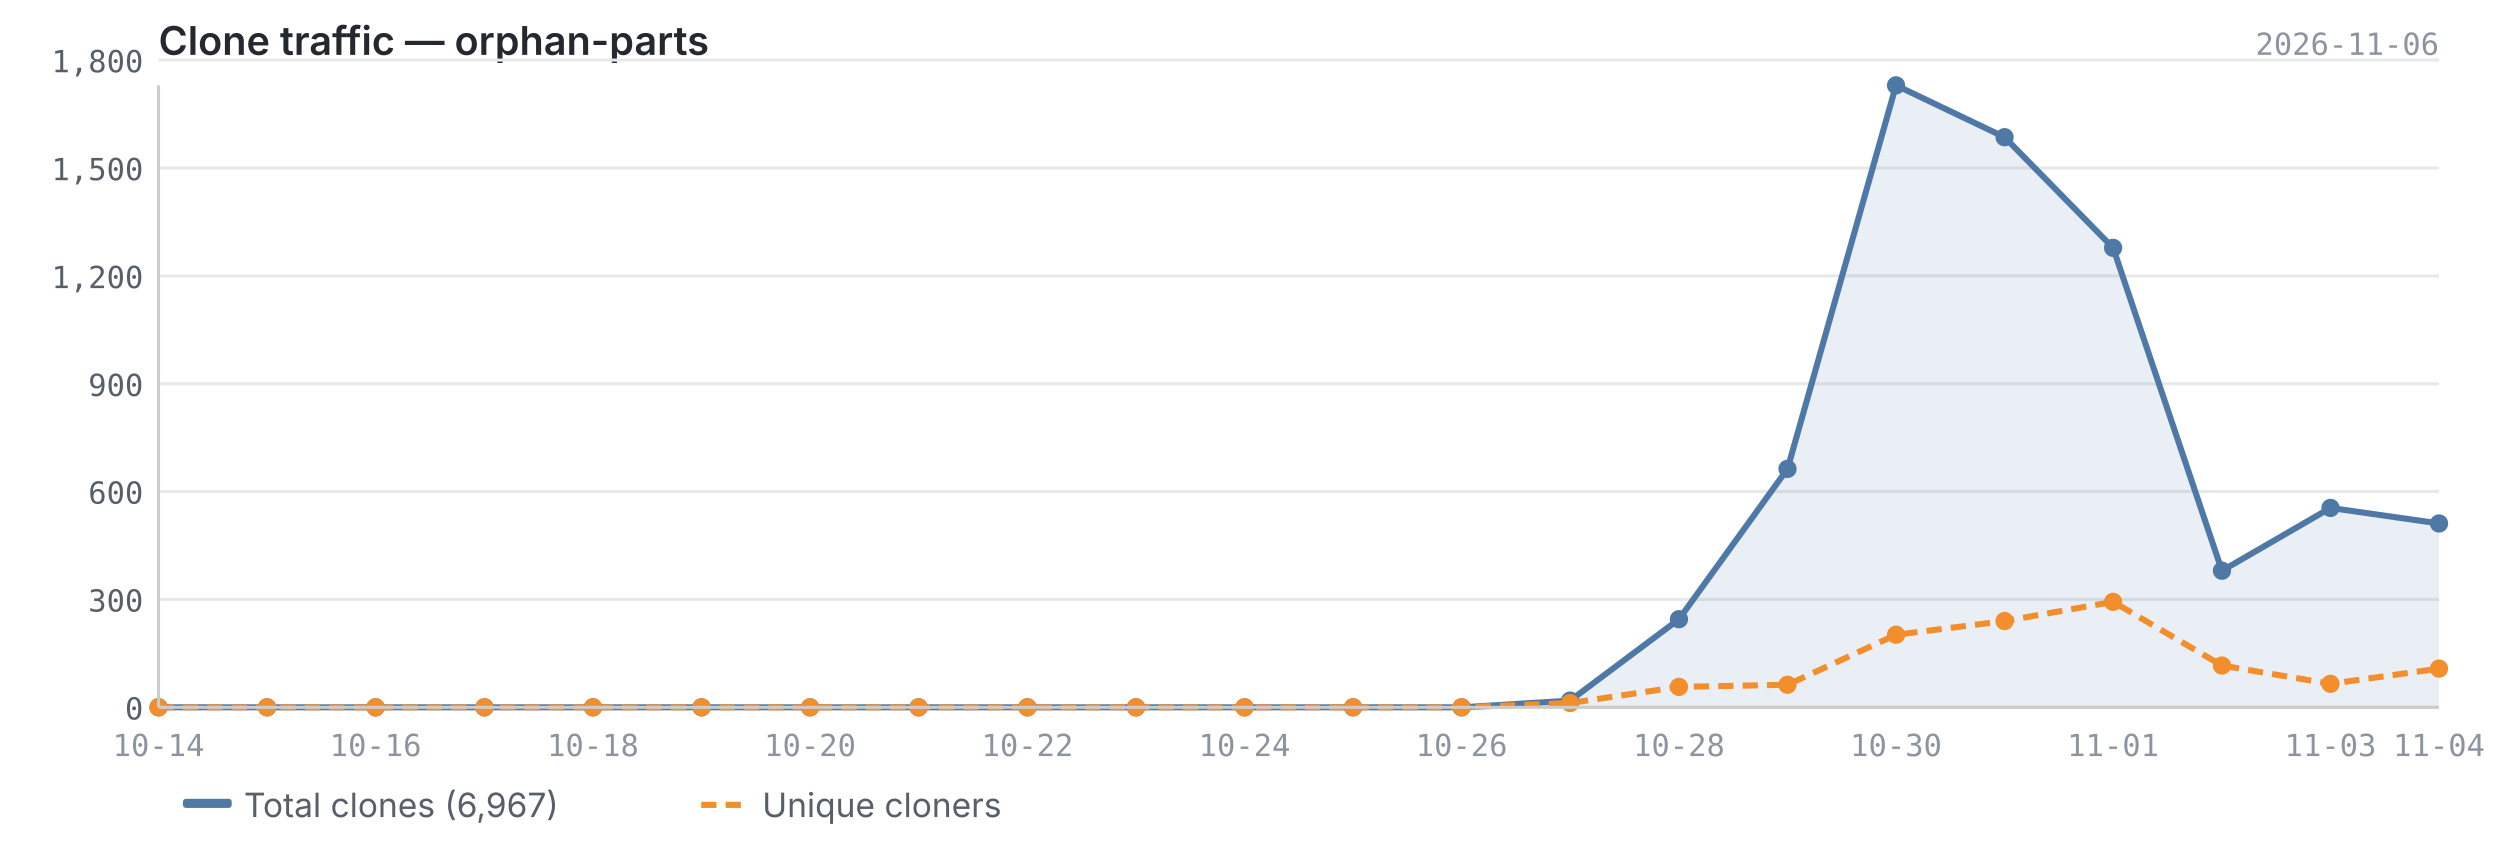
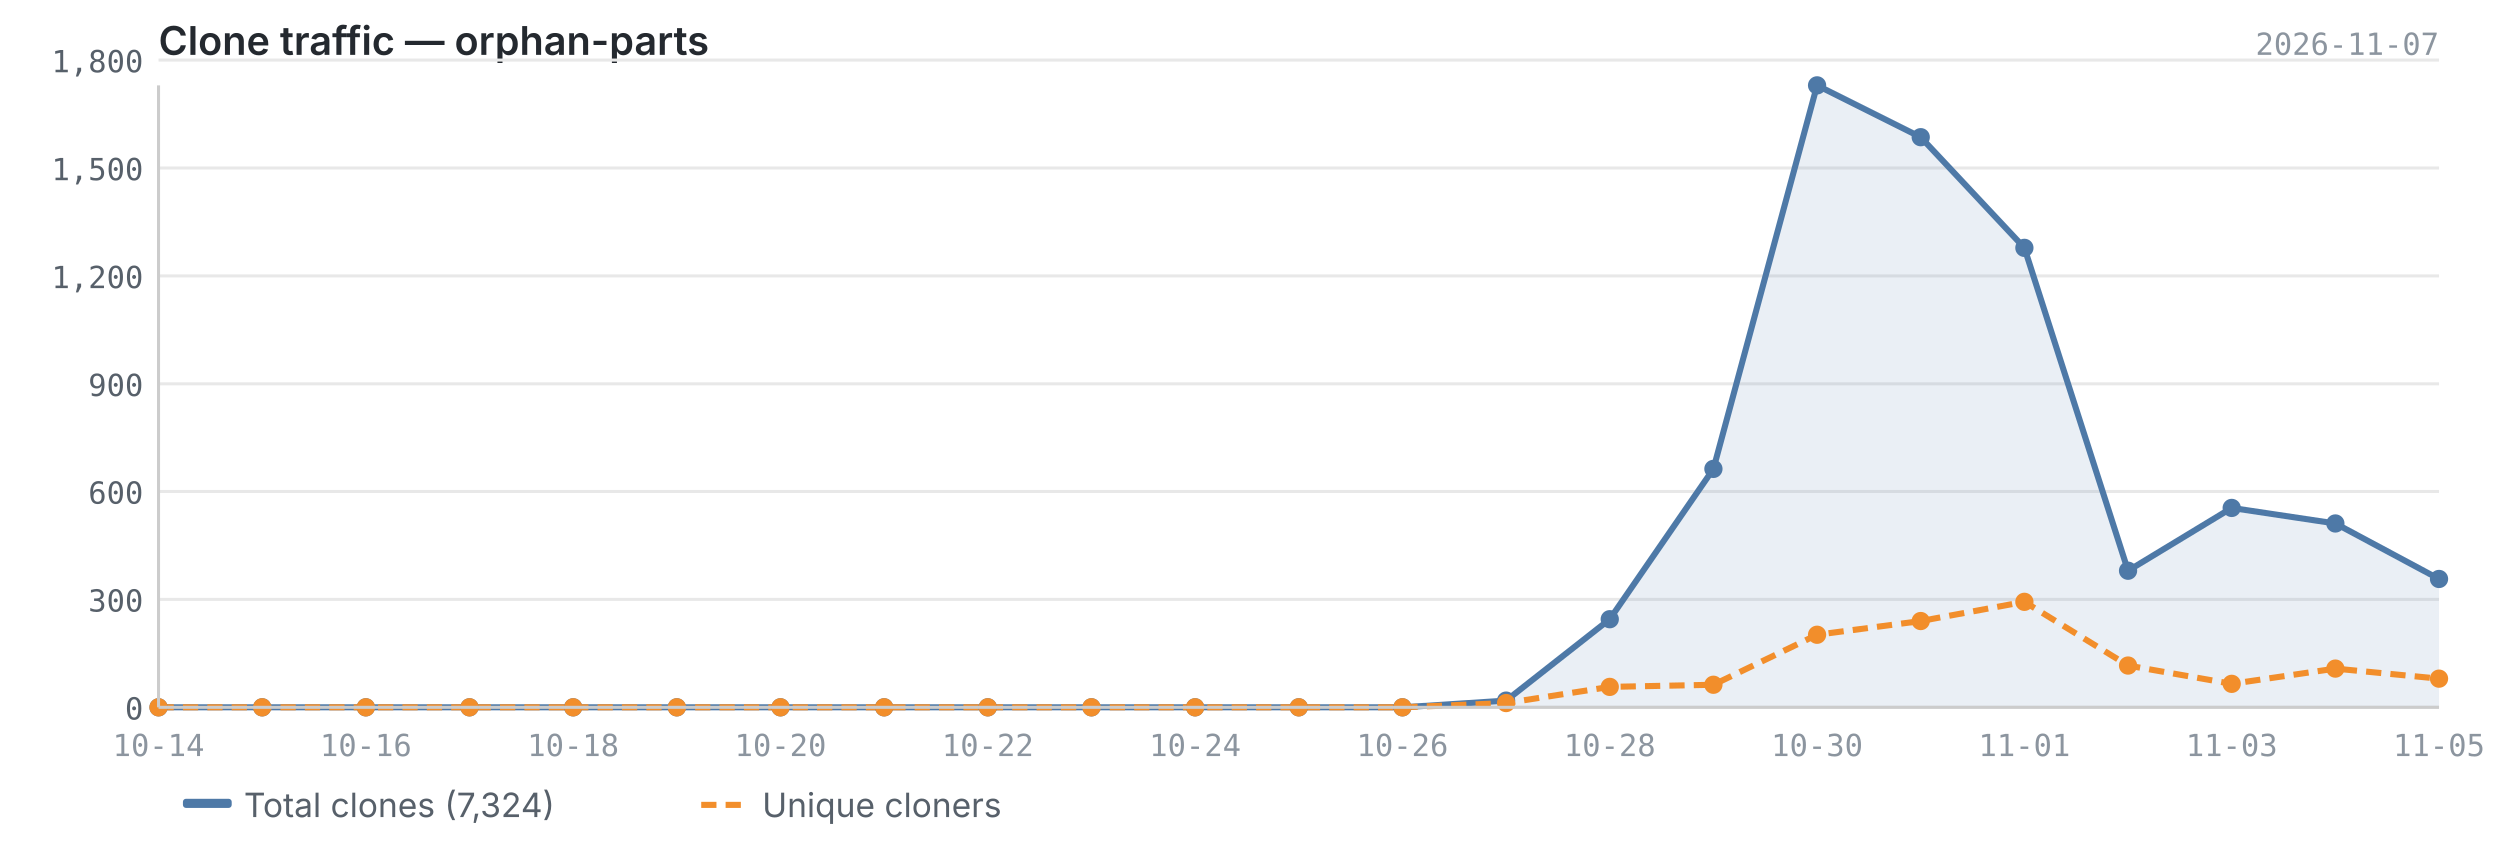
<svg xmlns="http://www.w3.org/2000/svg" viewBox="0 0 820 280" width="820" height="280">
  <text x="52" y="18" font-size="13" font-weight="600" fill="#24292f" font-family="-apple-system, BlinkMacSystemFont, 'Segoe UI', sans-serif">Clone traffic — orphan-parts</text>
-   <text x="800" y="18" font-size="10" fill="#8c959f" font-family="ui-monospace, SFMono-Regular, 'SF Mono', Menlo, monospace" text-anchor="end">2026-11-06</text>
+   <text x="800" y="18" font-size="10" fill="#8c959f" font-family="ui-monospace, SFMono-Regular, 'SF Mono', Menlo, monospace" text-anchor="end">2026-11-07</text>
  <line x1="52" y1="232.0" x2="800" y2="232.0" stroke="#e8e8e8" stroke-width="1" />
  <line x1="52" y1="196.6" x2="800" y2="196.6" stroke="#e8e8e8" stroke-width="1" />
  <line x1="52" y1="161.2" x2="800" y2="161.2" stroke="#e8e8e8" stroke-width="1" />
  <line x1="52" y1="125.9" x2="800" y2="125.9" stroke="#e8e8e8" stroke-width="1" />
  <line x1="52" y1="90.5" x2="800" y2="90.5" stroke="#e8e8e8" stroke-width="1" />
  <line x1="52" y1="55.1" x2="800" y2="55.1" stroke="#e8e8e8" stroke-width="1" />
  <line x1="52" y1="19.7" x2="800" y2="19.7" stroke="#e8e8e8" stroke-width="1" />
-   <path d="M52.0,232.0 L52.0,232.0 L87.6,232.0 L123.2,232.0 L158.9,232.0 L194.5,232.0 L230.1,232.0 L265.7,232.0 L301.3,232.0 L337.0,232.0 L372.6,232.0 L408.2,232.0 L443.8,232.0 L479.4,232.0 L515.0,229.8 L550.7,203.1 L586.3,153.8 L621.9,28.0 L657.5,45.0 L693.1,81.3 L728.8,187.2 L764.4,166.6 L800.0,171.7 L800.0,232.0 L52.0,232.0Z" fill="#4e79a7" opacity="0.12" />
-   <polyline points="52.0,232.0 87.6,232.0 123.2,232.0 158.9,232.0 194.5,232.0 230.1,232.0 265.7,232.0 301.3,232.0 337.0,232.0 372.6,232.0 408.2,232.0 443.8,232.0 479.4,232.0 515.0,229.8 550.7,203.1 586.3,153.8 621.9,28.0 657.5,45.0 693.1,81.3 728.8,187.2 764.4,166.6 800.0,171.7" fill="none" stroke="#4e79a7" stroke-width="2" stroke-linejoin="round" />
-   <polyline points="52.0,232.0 87.6,232.0 123.2,232.0 158.9,232.0 194.5,232.0 230.1,232.0 265.7,232.0 301.3,232.0 337.0,232.0 372.6,232.0 408.2,232.0 443.8,232.0 479.4,232.0 515.0,230.6 550.7,225.3 586.3,224.6 621.9,208.2 657.5,203.7 693.1,197.4 728.8,218.3 764.4,224.3 800.0,219.3" fill="none" stroke="#f28e2b" stroke-width="2" stroke-linejoin="round" stroke-dasharray="5,3" />
+   <path d="M52.0,232.0 L52.0,232.0 L86.0,232.0 L120.0,232.0 L154.0,232.0 L188.0,232.0 L222.0,232.0 L256.0,232.0 L290.0,232.0 L324.0,232.0 L358.0,232.0 L392.0,232.0 L426.0,232.0 L460.0,232.0 L494.0,229.8 L528.0,203.1 L562.0,153.8 L596.0,28.0 L630.0,45.0 L664.0,81.3 L698.0,187.2 L732.0,166.6 L766.0,171.7 L800.0,189.9 L800.0,232.0 L52.0,232.0Z" fill="#4e79a7" opacity="0.12" />
+   <polyline points="52.0,232.0 86.0,232.0 120.0,232.0 154.0,232.0 188.0,232.0 222.0,232.0 256.0,232.0 290.0,232.0 324.0,232.0 358.0,232.0 392.0,232.0 426.0,232.0 460.0,232.0 494.0,229.8 528.0,203.1 562.0,153.8 596.0,28.0 630.0,45.0 664.0,81.3 698.0,187.2 732.0,166.6 766.0,171.7 800.0,189.9" fill="none" stroke="#4e79a7" stroke-width="2" stroke-linejoin="round" />
+   <polyline points="52.0,232.0 86.0,232.0 120.0,232.0 154.0,232.0 188.0,232.0 222.0,232.0 256.0,232.0 290.0,232.0 324.0,232.0 358.0,232.0 392.0,232.0 426.0,232.0 460.0,232.0 494.0,230.6 528.0,225.3 562.0,224.6 596.0,208.2 630.0,203.7 664.0,197.4 698.0,218.3 732.0,224.3 766.0,219.3 800.0,222.6" fill="none" stroke="#f28e2b" stroke-width="2" stroke-linejoin="round" stroke-dasharray="5,3" />
  <circle cx="52.0" cy="232.0" r="3" fill="#4e79a7" />
-   <circle cx="87.6" cy="232.0" r="3" fill="#4e79a7" />
-   <circle cx="123.2" cy="232.0" r="3" fill="#4e79a7" />
-   <circle cx="158.9" cy="232.0" r="3" fill="#4e79a7" />
-   <circle cx="194.5" cy="232.0" r="3" fill="#4e79a7" />
-   <circle cx="230.1" cy="232.0" r="3" fill="#4e79a7" />
-   <circle cx="265.7" cy="232.0" r="3" fill="#4e79a7" />
-   <circle cx="301.3" cy="232.0" r="3" fill="#4e79a7" />
-   <circle cx="337.0" cy="232.0" r="3" fill="#4e79a7" />
-   <circle cx="372.6" cy="232.0" r="3" fill="#4e79a7" />
-   <circle cx="408.2" cy="232.0" r="3" fill="#4e79a7" />
-   <circle cx="443.8" cy="232.0" r="3" fill="#4e79a7" />
-   <circle cx="479.4" cy="232.0" r="3" fill="#4e79a7" />
-   <circle cx="515.0" cy="229.8" r="3" fill="#4e79a7" />
-   <circle cx="550.7" cy="203.1" r="3" fill="#4e79a7" />
-   <circle cx="586.3" cy="153.8" r="3" fill="#4e79a7" />
-   <circle cx="621.9" cy="28.0" r="3" fill="#4e79a7" />
-   <circle cx="657.5" cy="45.0" r="3" fill="#4e79a7" />
-   <circle cx="693.1" cy="81.3" r="3" fill="#4e79a7" />
-   <circle cx="728.8" cy="187.2" r="3" fill="#4e79a7" />
-   <circle cx="764.4" cy="166.6" r="3" fill="#4e79a7" />
-   <circle cx="800.0" cy="171.7" r="3" fill="#4e79a7" />
+   <circle cx="86.0" cy="232.0" r="3" fill="#4e79a7" />
+   <circle cx="120.0" cy="232.0" r="3" fill="#4e79a7" />
+   <circle cx="154.0" cy="232.0" r="3" fill="#4e79a7" />
+   <circle cx="188.0" cy="232.0" r="3" fill="#4e79a7" />
+   <circle cx="222.0" cy="232.0" r="3" fill="#4e79a7" />
+   <circle cx="256.0" cy="232.0" r="3" fill="#4e79a7" />
+   <circle cx="290.0" cy="232.0" r="3" fill="#4e79a7" />
+   <circle cx="324.0" cy="232.0" r="3" fill="#4e79a7" />
+   <circle cx="358.0" cy="232.0" r="3" fill="#4e79a7" />
+   <circle cx="392.0" cy="232.0" r="3" fill="#4e79a7" />
+   <circle cx="426.0" cy="232.0" r="3" fill="#4e79a7" />
+   <circle cx="460.0" cy="232.0" r="3" fill="#4e79a7" />
+   <circle cx="494.0" cy="229.8" r="3" fill="#4e79a7" />
+   <circle cx="528.0" cy="203.1" r="3" fill="#4e79a7" />
+   <circle cx="562.0" cy="153.8" r="3" fill="#4e79a7" />
+   <circle cx="596.0" cy="28.0" r="3" fill="#4e79a7" />
+   <circle cx="630.0" cy="45.0" r="3" fill="#4e79a7" />
+   <circle cx="664.0" cy="81.3" r="3" fill="#4e79a7" />
+   <circle cx="698.0" cy="187.2" r="3" fill="#4e79a7" />
+   <circle cx="732.0" cy="166.6" r="3" fill="#4e79a7" />
+   <circle cx="766.0" cy="171.7" r="3" fill="#4e79a7" />
+   <circle cx="800.0" cy="189.9" r="3" fill="#4e79a7" />
  <circle cx="52.0" cy="232.0" r="3" fill="#f28e2b" />
-   <circle cx="87.6" cy="232.0" r="3" fill="#f28e2b" />
-   <circle cx="123.2" cy="232.0" r="3" fill="#f28e2b" />
-   <circle cx="158.9" cy="232.0" r="3" fill="#f28e2b" />
-   <circle cx="194.5" cy="232.0" r="3" fill="#f28e2b" />
-   <circle cx="230.1" cy="232.0" r="3" fill="#f28e2b" />
-   <circle cx="265.7" cy="232.0" r="3" fill="#f28e2b" />
-   <circle cx="301.3" cy="232.0" r="3" fill="#f28e2b" />
-   <circle cx="337.0" cy="232.0" r="3" fill="#f28e2b" />
-   <circle cx="372.6" cy="232.0" r="3" fill="#f28e2b" />
-   <circle cx="408.2" cy="232.0" r="3" fill="#f28e2b" />
-   <circle cx="443.8" cy="232.0" r="3" fill="#f28e2b" />
-   <circle cx="479.4" cy="232.0" r="3" fill="#f28e2b" />
-   <circle cx="515.0" cy="230.6" r="3" fill="#f28e2b" />
-   <circle cx="550.7" cy="225.3" r="3" fill="#f28e2b" />
-   <circle cx="586.3" cy="224.6" r="3" fill="#f28e2b" />
-   <circle cx="621.9" cy="208.2" r="3" fill="#f28e2b" />
-   <circle cx="657.5" cy="203.7" r="3" fill="#f28e2b" />
-   <circle cx="693.1" cy="197.4" r="3" fill="#f28e2b" />
-   <circle cx="728.8" cy="218.3" r="3" fill="#f28e2b" />
-   <circle cx="764.4" cy="224.3" r="3" fill="#f28e2b" />
-   <circle cx="800.0" cy="219.3" r="3" fill="#f28e2b" />
+   <circle cx="86.0" cy="232.0" r="3" fill="#f28e2b" />
+   <circle cx="120.0" cy="232.0" r="3" fill="#f28e2b" />
+   <circle cx="154.0" cy="232.0" r="3" fill="#f28e2b" />
+   <circle cx="188.0" cy="232.0" r="3" fill="#f28e2b" />
+   <circle cx="222.0" cy="232.0" r="3" fill="#f28e2b" />
+   <circle cx="256.0" cy="232.0" r="3" fill="#f28e2b" />
+   <circle cx="290.0" cy="232.0" r="3" fill="#f28e2b" />
+   <circle cx="324.0" cy="232.0" r="3" fill="#f28e2b" />
+   <circle cx="358.0" cy="232.0" r="3" fill="#f28e2b" />
+   <circle cx="392.0" cy="232.0" r="3" fill="#f28e2b" />
+   <circle cx="426.0" cy="232.0" r="3" fill="#f28e2b" />
+   <circle cx="460.0" cy="232.0" r="3" fill="#f28e2b" />
+   <circle cx="494.0" cy="230.6" r="3" fill="#f28e2b" />
+   <circle cx="528.0" cy="225.3" r="3" fill="#f28e2b" />
+   <circle cx="562.0" cy="224.6" r="3" fill="#f28e2b" />
+   <circle cx="596.0" cy="208.2" r="3" fill="#f28e2b" />
+   <circle cx="630.0" cy="203.7" r="3" fill="#f28e2b" />
+   <circle cx="664.0" cy="197.4" r="3" fill="#f28e2b" />
+   <circle cx="698.0" cy="218.3" r="3" fill="#f28e2b" />
+   <circle cx="732.0" cy="224.3" r="3" fill="#f28e2b" />
+   <circle cx="766.0" cy="219.3" r="3" fill="#f28e2b" />
+   <circle cx="800.0" cy="222.6" r="3" fill="#f28e2b" />
  <line x1="52" y1="28" x2="52" y2="232" stroke="#cccccc" stroke-width="1" />
  <line x1="52" y1="232" x2="800" y2="232" stroke="#cccccc" stroke-width="1" />
  <text x="47" y="236.0" text-anchor="end" font-size="10" fill="#57606a" font-family="ui-monospace, SFMono-Regular, 'SF Mono', Menlo, monospace">0</text>
  <text x="47" y="200.6" text-anchor="end" font-size="10" fill="#57606a" font-family="ui-monospace, SFMono-Regular, 'SF Mono', Menlo, monospace">300</text>
  <text x="47" y="165.2" text-anchor="end" font-size="10" fill="#57606a" font-family="ui-monospace, SFMono-Regular, 'SF Mono', Menlo, monospace">600</text>
  <text x="47" y="129.9" text-anchor="end" font-size="10" fill="#57606a" font-family="ui-monospace, SFMono-Regular, 'SF Mono', Menlo, monospace">900</text>
  <text x="47" y="94.5" text-anchor="end" font-size="10" fill="#57606a" font-family="ui-monospace, SFMono-Regular, 'SF Mono', Menlo, monospace">1,200</text>
  <text x="47" y="59.1" text-anchor="end" font-size="10" fill="#57606a" font-family="ui-monospace, SFMono-Regular, 'SF Mono', Menlo, monospace">1,500</text>
  <text x="47" y="23.7" text-anchor="end" font-size="10" fill="#57606a" font-family="ui-monospace, SFMono-Regular, 'SF Mono', Menlo, monospace">1,800</text>
  <text x="52.0" y="248" text-anchor="middle" font-size="10" fill="#8c959f" font-family="ui-monospace, SFMono-Regular, 'SF Mono', Menlo, monospace">10-14</text>
-   <text x="123.2" y="248" text-anchor="middle" font-size="10" fill="#8c959f" font-family="ui-monospace, SFMono-Regular, 'SF Mono', Menlo, monospace">10-16</text>
-   <text x="194.5" y="248" text-anchor="middle" font-size="10" fill="#8c959f" font-family="ui-monospace, SFMono-Regular, 'SF Mono', Menlo, monospace">10-18</text>
-   <text x="265.7" y="248" text-anchor="middle" font-size="10" fill="#8c959f" font-family="ui-monospace, SFMono-Regular, 'SF Mono', Menlo, monospace">10-20</text>
-   <text x="337.0" y="248" text-anchor="middle" font-size="10" fill="#8c959f" font-family="ui-monospace, SFMono-Regular, 'SF Mono', Menlo, monospace">10-22</text>
-   <text x="408.2" y="248" text-anchor="middle" font-size="10" fill="#8c959f" font-family="ui-monospace, SFMono-Regular, 'SF Mono', Menlo, monospace">10-24</text>
-   <text x="479.4" y="248" text-anchor="middle" font-size="10" fill="#8c959f" font-family="ui-monospace, SFMono-Regular, 'SF Mono', Menlo, monospace">10-26</text>
-   <text x="550.7" y="248" text-anchor="middle" font-size="10" fill="#8c959f" font-family="ui-monospace, SFMono-Regular, 'SF Mono', Menlo, monospace">10-28</text>
-   <text x="621.9" y="248" text-anchor="middle" font-size="10" fill="#8c959f" font-family="ui-monospace, SFMono-Regular, 'SF Mono', Menlo, monospace">10-30</text>
-   <text x="693.1" y="248" text-anchor="middle" font-size="10" fill="#8c959f" font-family="ui-monospace, SFMono-Regular, 'SF Mono', Menlo, monospace">11-01</text>
-   <text x="764.4" y="248" text-anchor="middle" font-size="10" fill="#8c959f" font-family="ui-monospace, SFMono-Regular, 'SF Mono', Menlo, monospace">11-03</text>
-   <text x="800.0" y="248" text-anchor="middle" font-size="10" fill="#8c959f" font-family="ui-monospace, SFMono-Regular, 'SF Mono', Menlo, monospace">11-04</text>
+   <text x="120.0" y="248" text-anchor="middle" font-size="10" fill="#8c959f" font-family="ui-monospace, SFMono-Regular, 'SF Mono', Menlo, monospace">10-16</text>
+   <text x="188.0" y="248" text-anchor="middle" font-size="10" fill="#8c959f" font-family="ui-monospace, SFMono-Regular, 'SF Mono', Menlo, monospace">10-18</text>
+   <text x="256.0" y="248" text-anchor="middle" font-size="10" fill="#8c959f" font-family="ui-monospace, SFMono-Regular, 'SF Mono', Menlo, monospace">10-20</text>
+   <text x="324.0" y="248" text-anchor="middle" font-size="10" fill="#8c959f" font-family="ui-monospace, SFMono-Regular, 'SF Mono', Menlo, monospace">10-22</text>
+   <text x="392.0" y="248" text-anchor="middle" font-size="10" fill="#8c959f" font-family="ui-monospace, SFMono-Regular, 'SF Mono', Menlo, monospace">10-24</text>
+   <text x="460.0" y="248" text-anchor="middle" font-size="10" fill="#8c959f" font-family="ui-monospace, SFMono-Regular, 'SF Mono', Menlo, monospace">10-26</text>
+   <text x="528.0" y="248" text-anchor="middle" font-size="10" fill="#8c959f" font-family="ui-monospace, SFMono-Regular, 'SF Mono', Menlo, monospace">10-28</text>
+   <text x="596.0" y="248" text-anchor="middle" font-size="10" fill="#8c959f" font-family="ui-monospace, SFMono-Regular, 'SF Mono', Menlo, monospace">10-30</text>
+   <text x="664.0" y="248" text-anchor="middle" font-size="10" fill="#8c959f" font-family="ui-monospace, SFMono-Regular, 'SF Mono', Menlo, monospace">11-01</text>
+   <text x="732.0" y="248" text-anchor="middle" font-size="10" fill="#8c959f" font-family="ui-monospace, SFMono-Regular, 'SF Mono', Menlo, monospace">11-03</text>
+   <text x="800.0" y="248" text-anchor="middle" font-size="10" fill="#8c959f" font-family="ui-monospace, SFMono-Regular, 'SF Mono', Menlo, monospace">11-05</text>
  <rect x="60" y="262" width="16" height="3" fill="#4e79a7" rx="1" />
-   <text x="80" y="268" font-size="11" fill="#57606a" font-family="-apple-system, BlinkMacSystemFont, 'Segoe UI', sans-serif">Total clones (6,967)</text>
+   <text x="80" y="268" font-size="11" fill="#57606a" font-family="-apple-system, BlinkMacSystemFont, 'Segoe UI', sans-serif">Total clones (7,324)</text>
  <line x1="230" y1="264" x2="246" y2="264" stroke="#f28e2b" stroke-width="2" stroke-dasharray="5,3" />
  <text x="250" y="268" font-size="11" fill="#57606a" font-family="-apple-system, BlinkMacSystemFont, 'Segoe UI', sans-serif">Unique cloners</text>
</svg>
